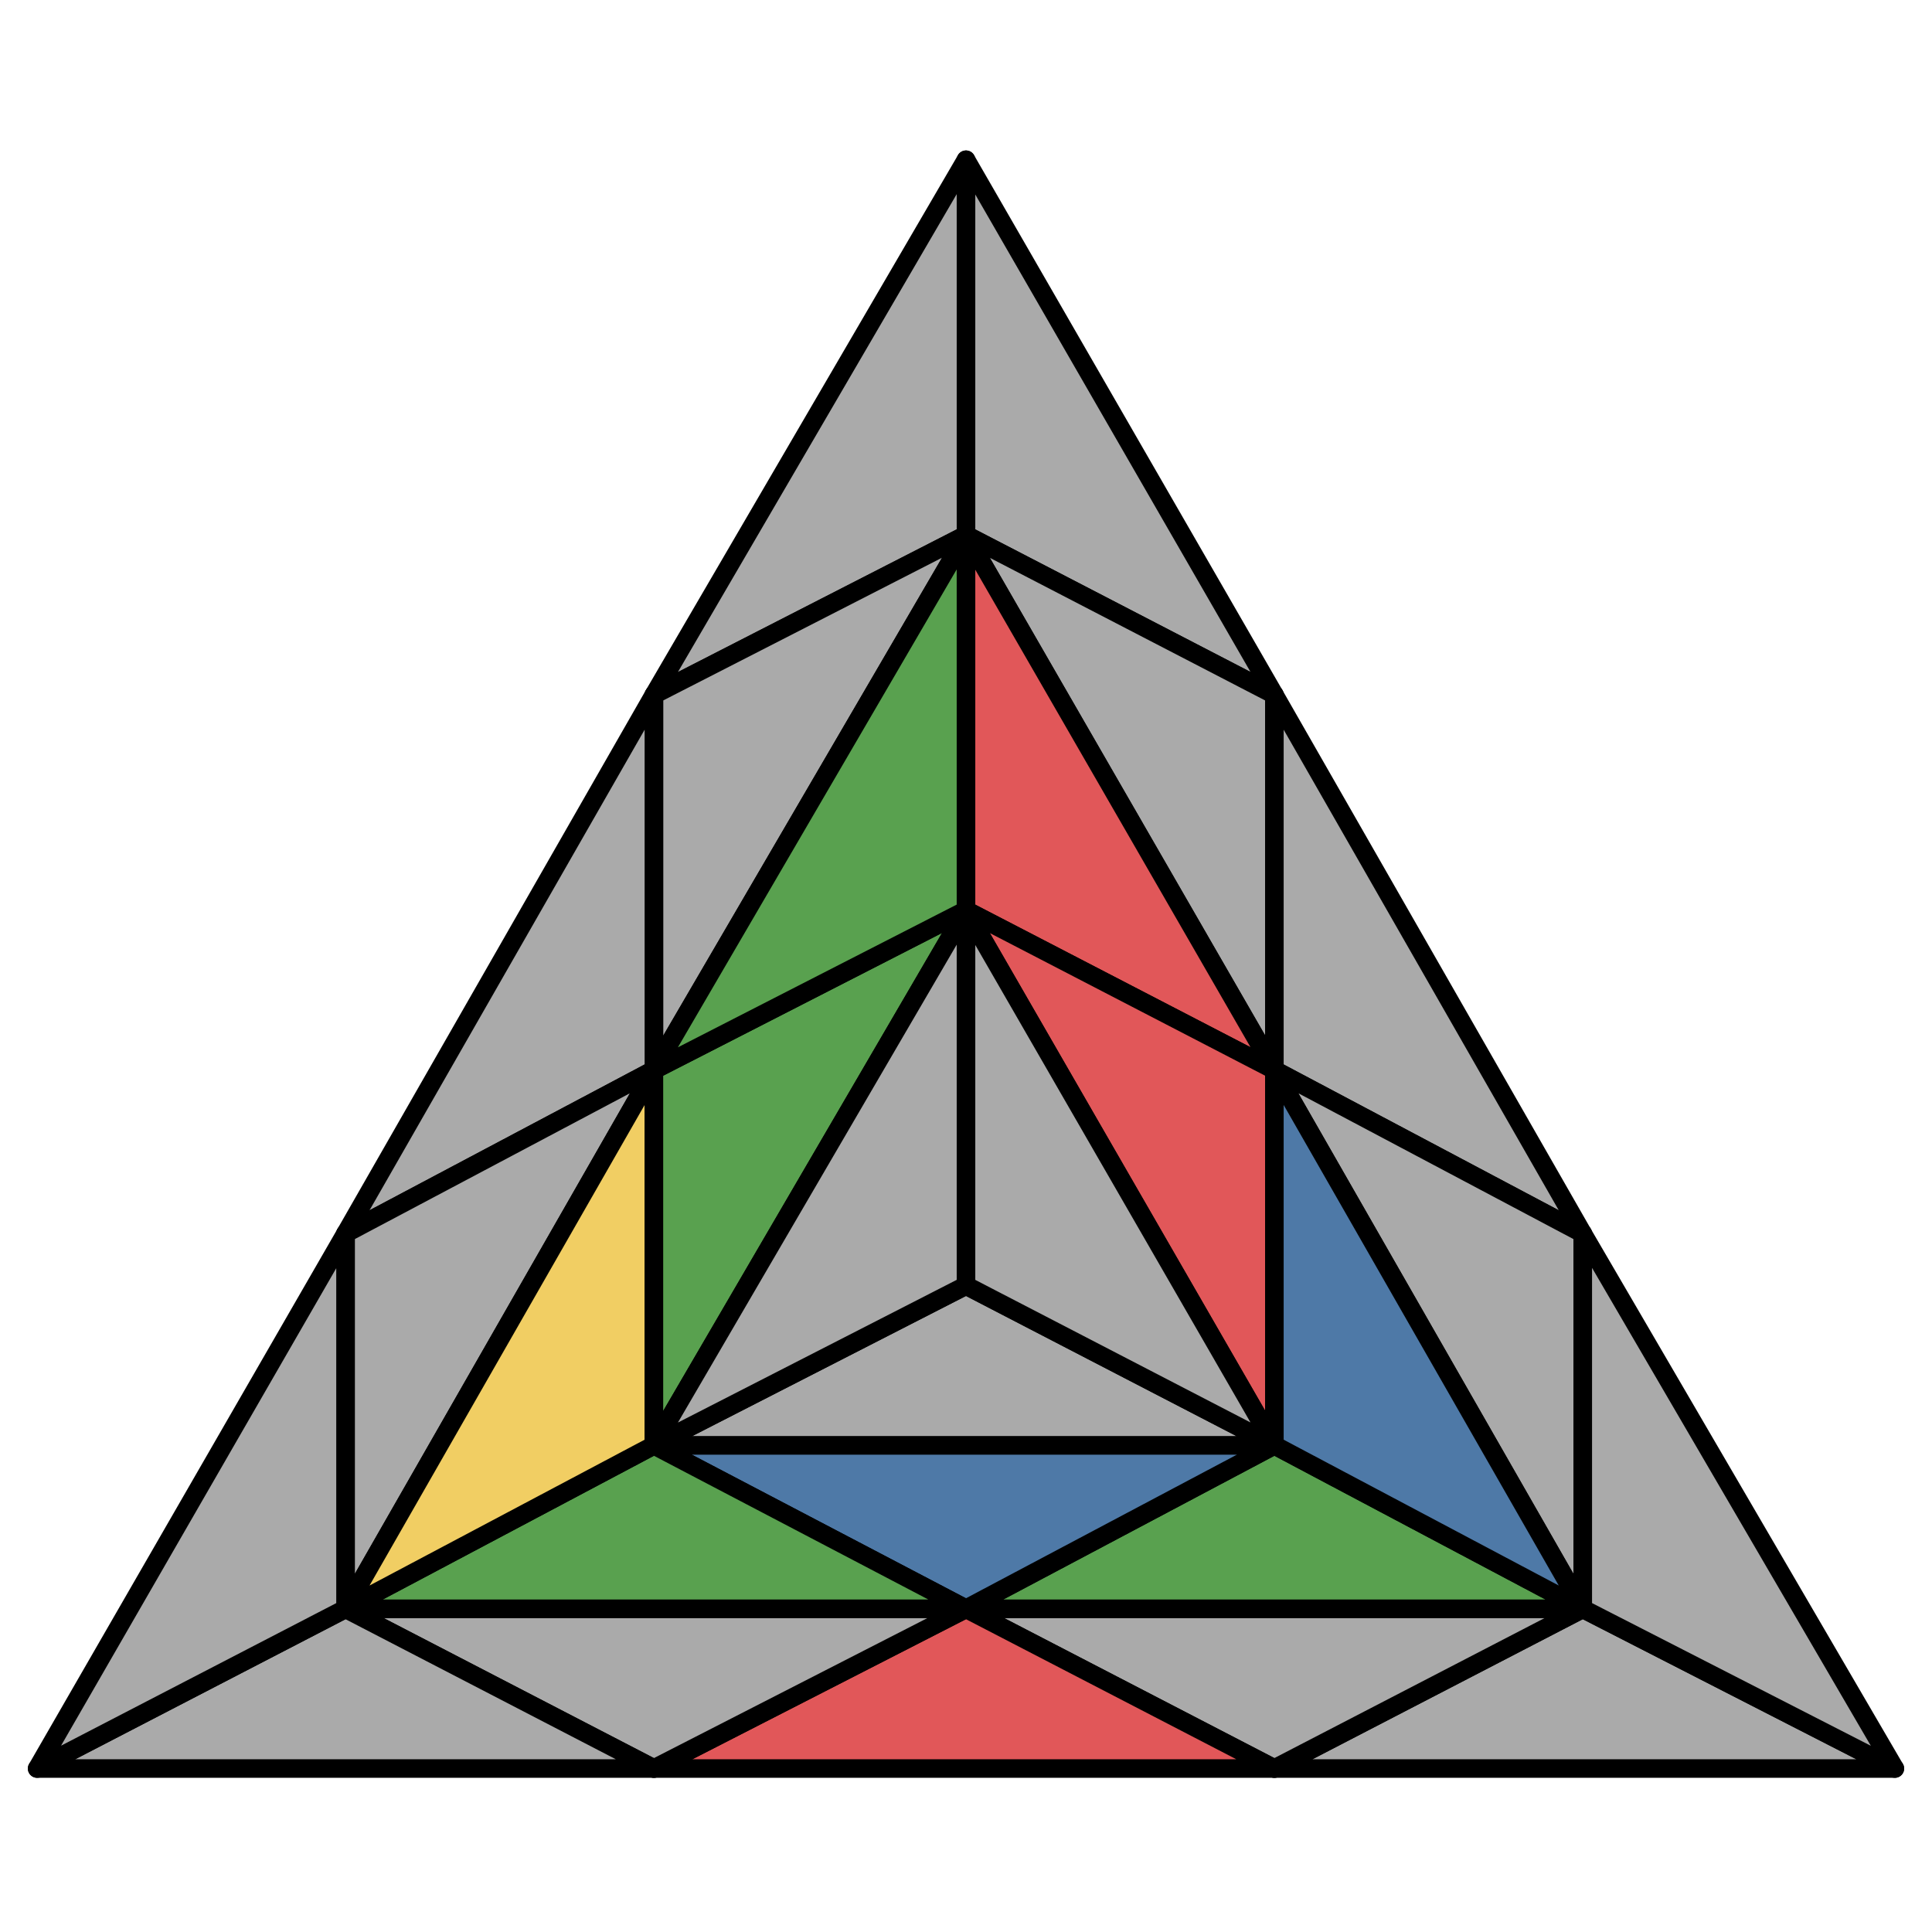
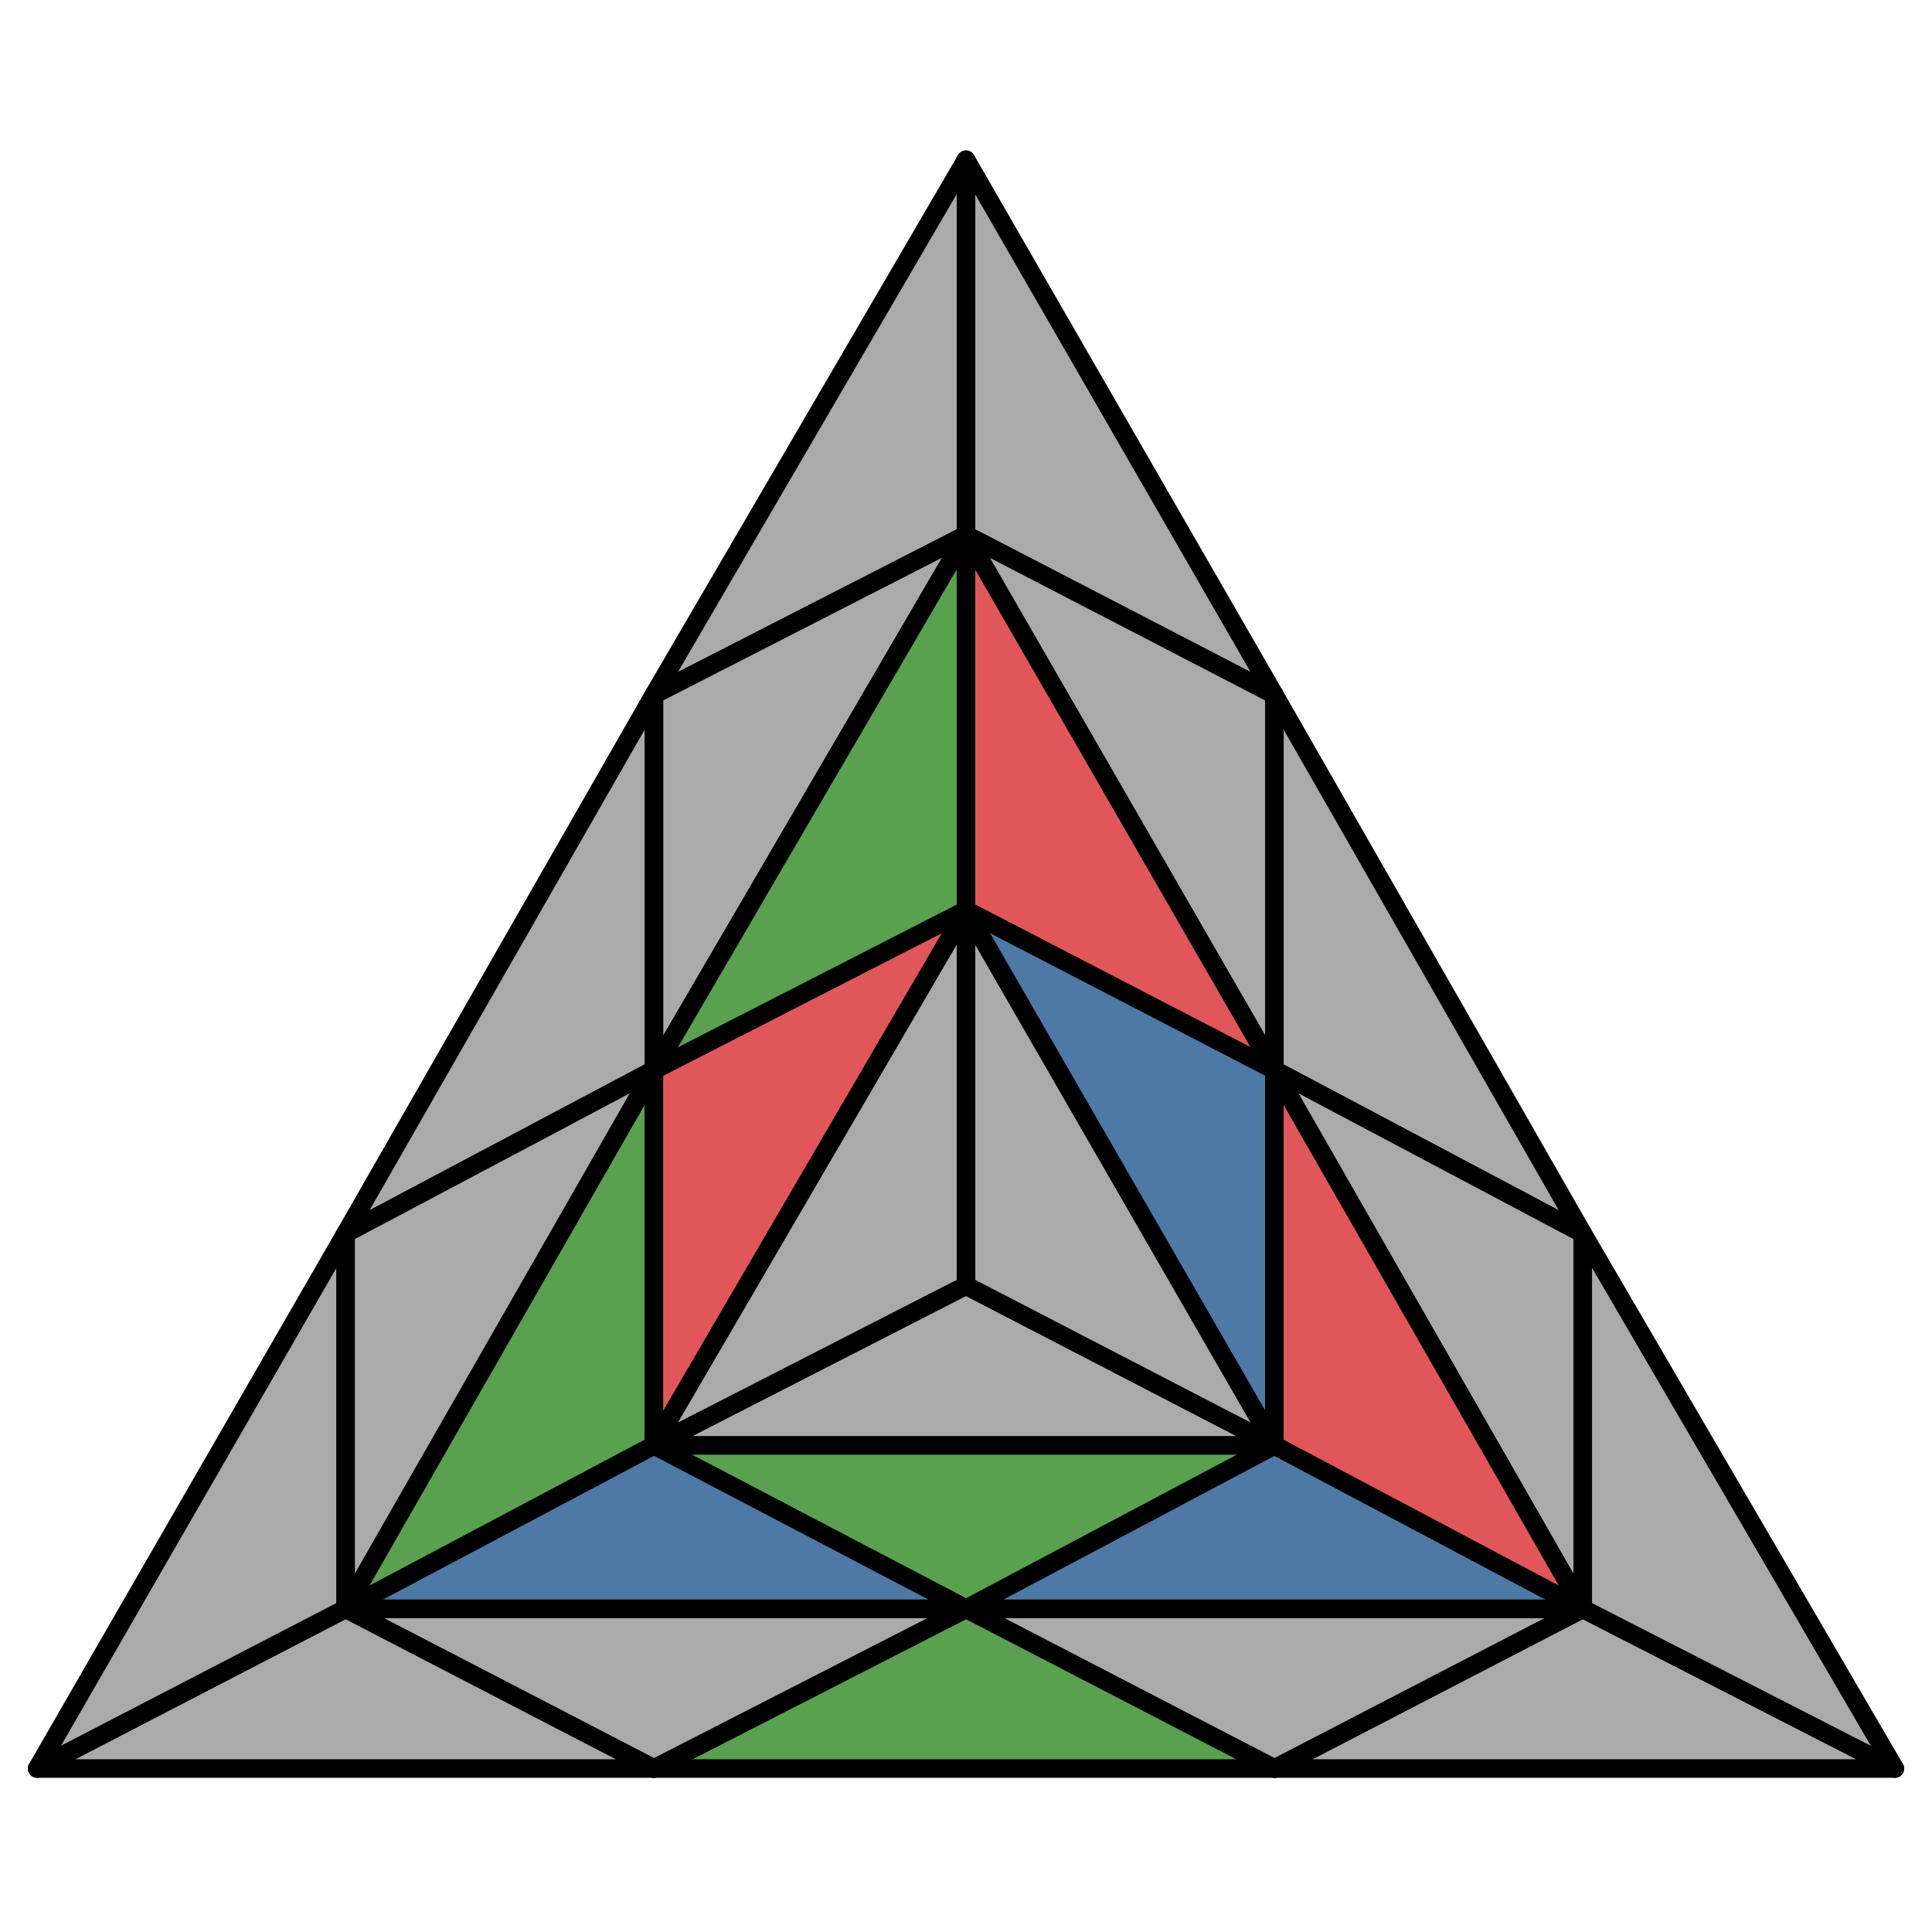
<svg xmlns="http://www.w3.org/2000/svg" id="1" viewBox="0 0 520 520">
  <style>
polygon { stroke: black; stroke-width: 5px; stroke-linejoin: round;}
.green {fill: #59a14f;}
.red {fill: #e15759;}
.blue {fill: #4e79a7;}
.yellow {fill: #f1ce63;}
.grey {fill: #aaa;}
</style>
  <polygon class="grey" points="343 476 426 433 510 476" />
  <polygon class="grey" points="260 433 343 476 426 433" />
-   <polygon class="red" points="176 476 260 433 343 476" />
+   <polygon class="green" points="176 476 260 433 343 476" />
  <polygon class="grey" points="93 433 176 476 260 433" />
  <polygon class="grey" points="10 476 93 433 176 476" />
  <polygon class="grey" points="176 187 260 144 260 43" />
  <polygon class="grey" points="176 288 176 187 260 144" />
  <polygon class="grey" points="93 332 176 288 176 187" />
  <polygon class="grey" points="93 433 93 332 176 288" />
  <polygon class="grey" points="10 476 93 433 93 332" />
  <polygon class="grey" points="343 187 260 144 260 43" />
  <polygon class="grey" points="343 288 343 187 260 144" />
  <polygon class="grey" points="426 332 343 288 343 187" />
  <polygon class="grey" points="426 433 426 332 343 288" />
  <polygon class="grey" points="426 433 510 476 426 332" />
-   <polygon class="green" points="426 433 343 389 260 433" />
-   <polygon class="blue" points="260 433 176 389 343 389" />
-   <polygon class="green" points="93 433 176 389 260 433" />
-   <polygon class="yellow" points="176 288 93 433 176 389" />
-   <polygon class="green" points="176 288 260 245 176 389" />
+   <polygon class="blue" points="426 433 343 389 260 433" />
+   <polygon class="green" points="260 433 176 389 343 389" />
+   <polygon class="blue" points="93 433 176 389 260 433" />
+   <polygon class="green" points="176 288 93 433 176 389" />
+   <polygon class="red" points="176 288 260 245 176 389" />
  <polygon class="green" points="176 288 260 144 260 245" />
  <polygon class="red" points="260 144 343 288 260 245" />
-   <polygon class="red" points="343 288 260 245 343 389" />
-   <polygon class="blue" points="343 288 426 433 343 389" />
+   <polygon class="blue" points="343 288 260 245 343 389" />
+   <polygon class="red" points="343 288 426 433 343 389" />
  <polygon class="grey" points="343 389 260 346 176 389" />
  <polygon class="grey" points="176 389 260 245 260 346" />
  <polygon class="grey" points="343 389 260 245 260 346" />
</svg>
